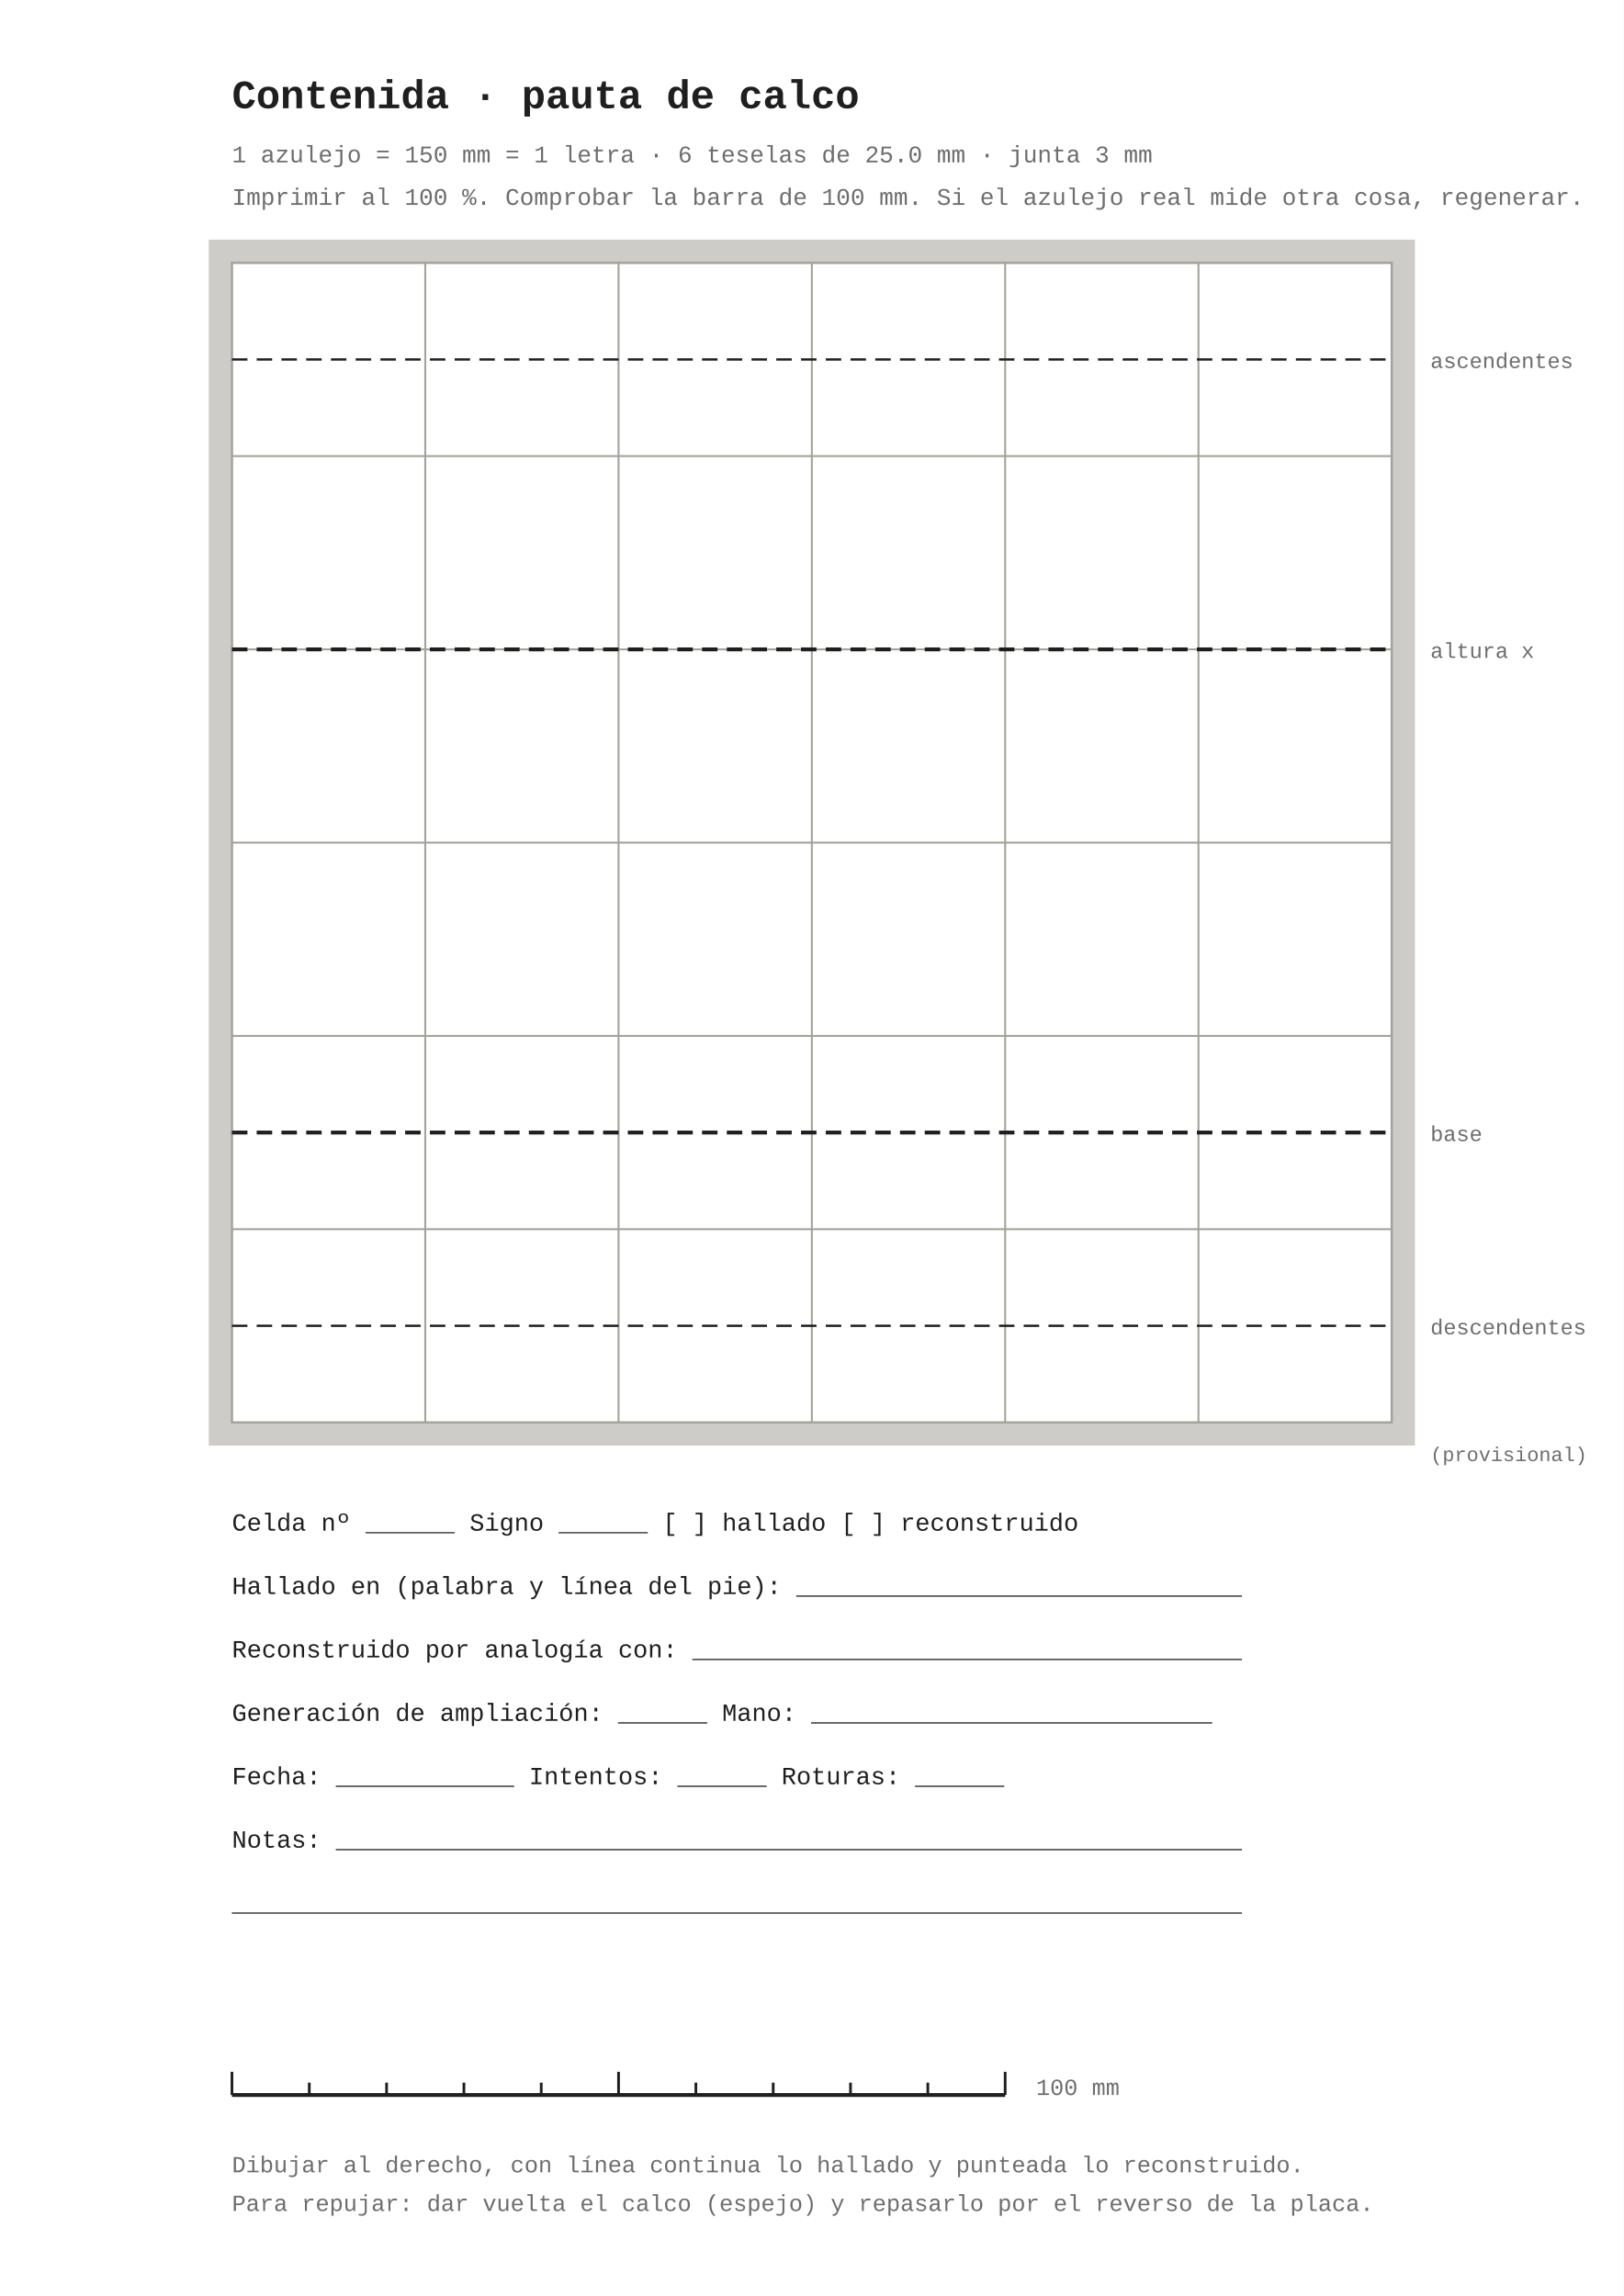
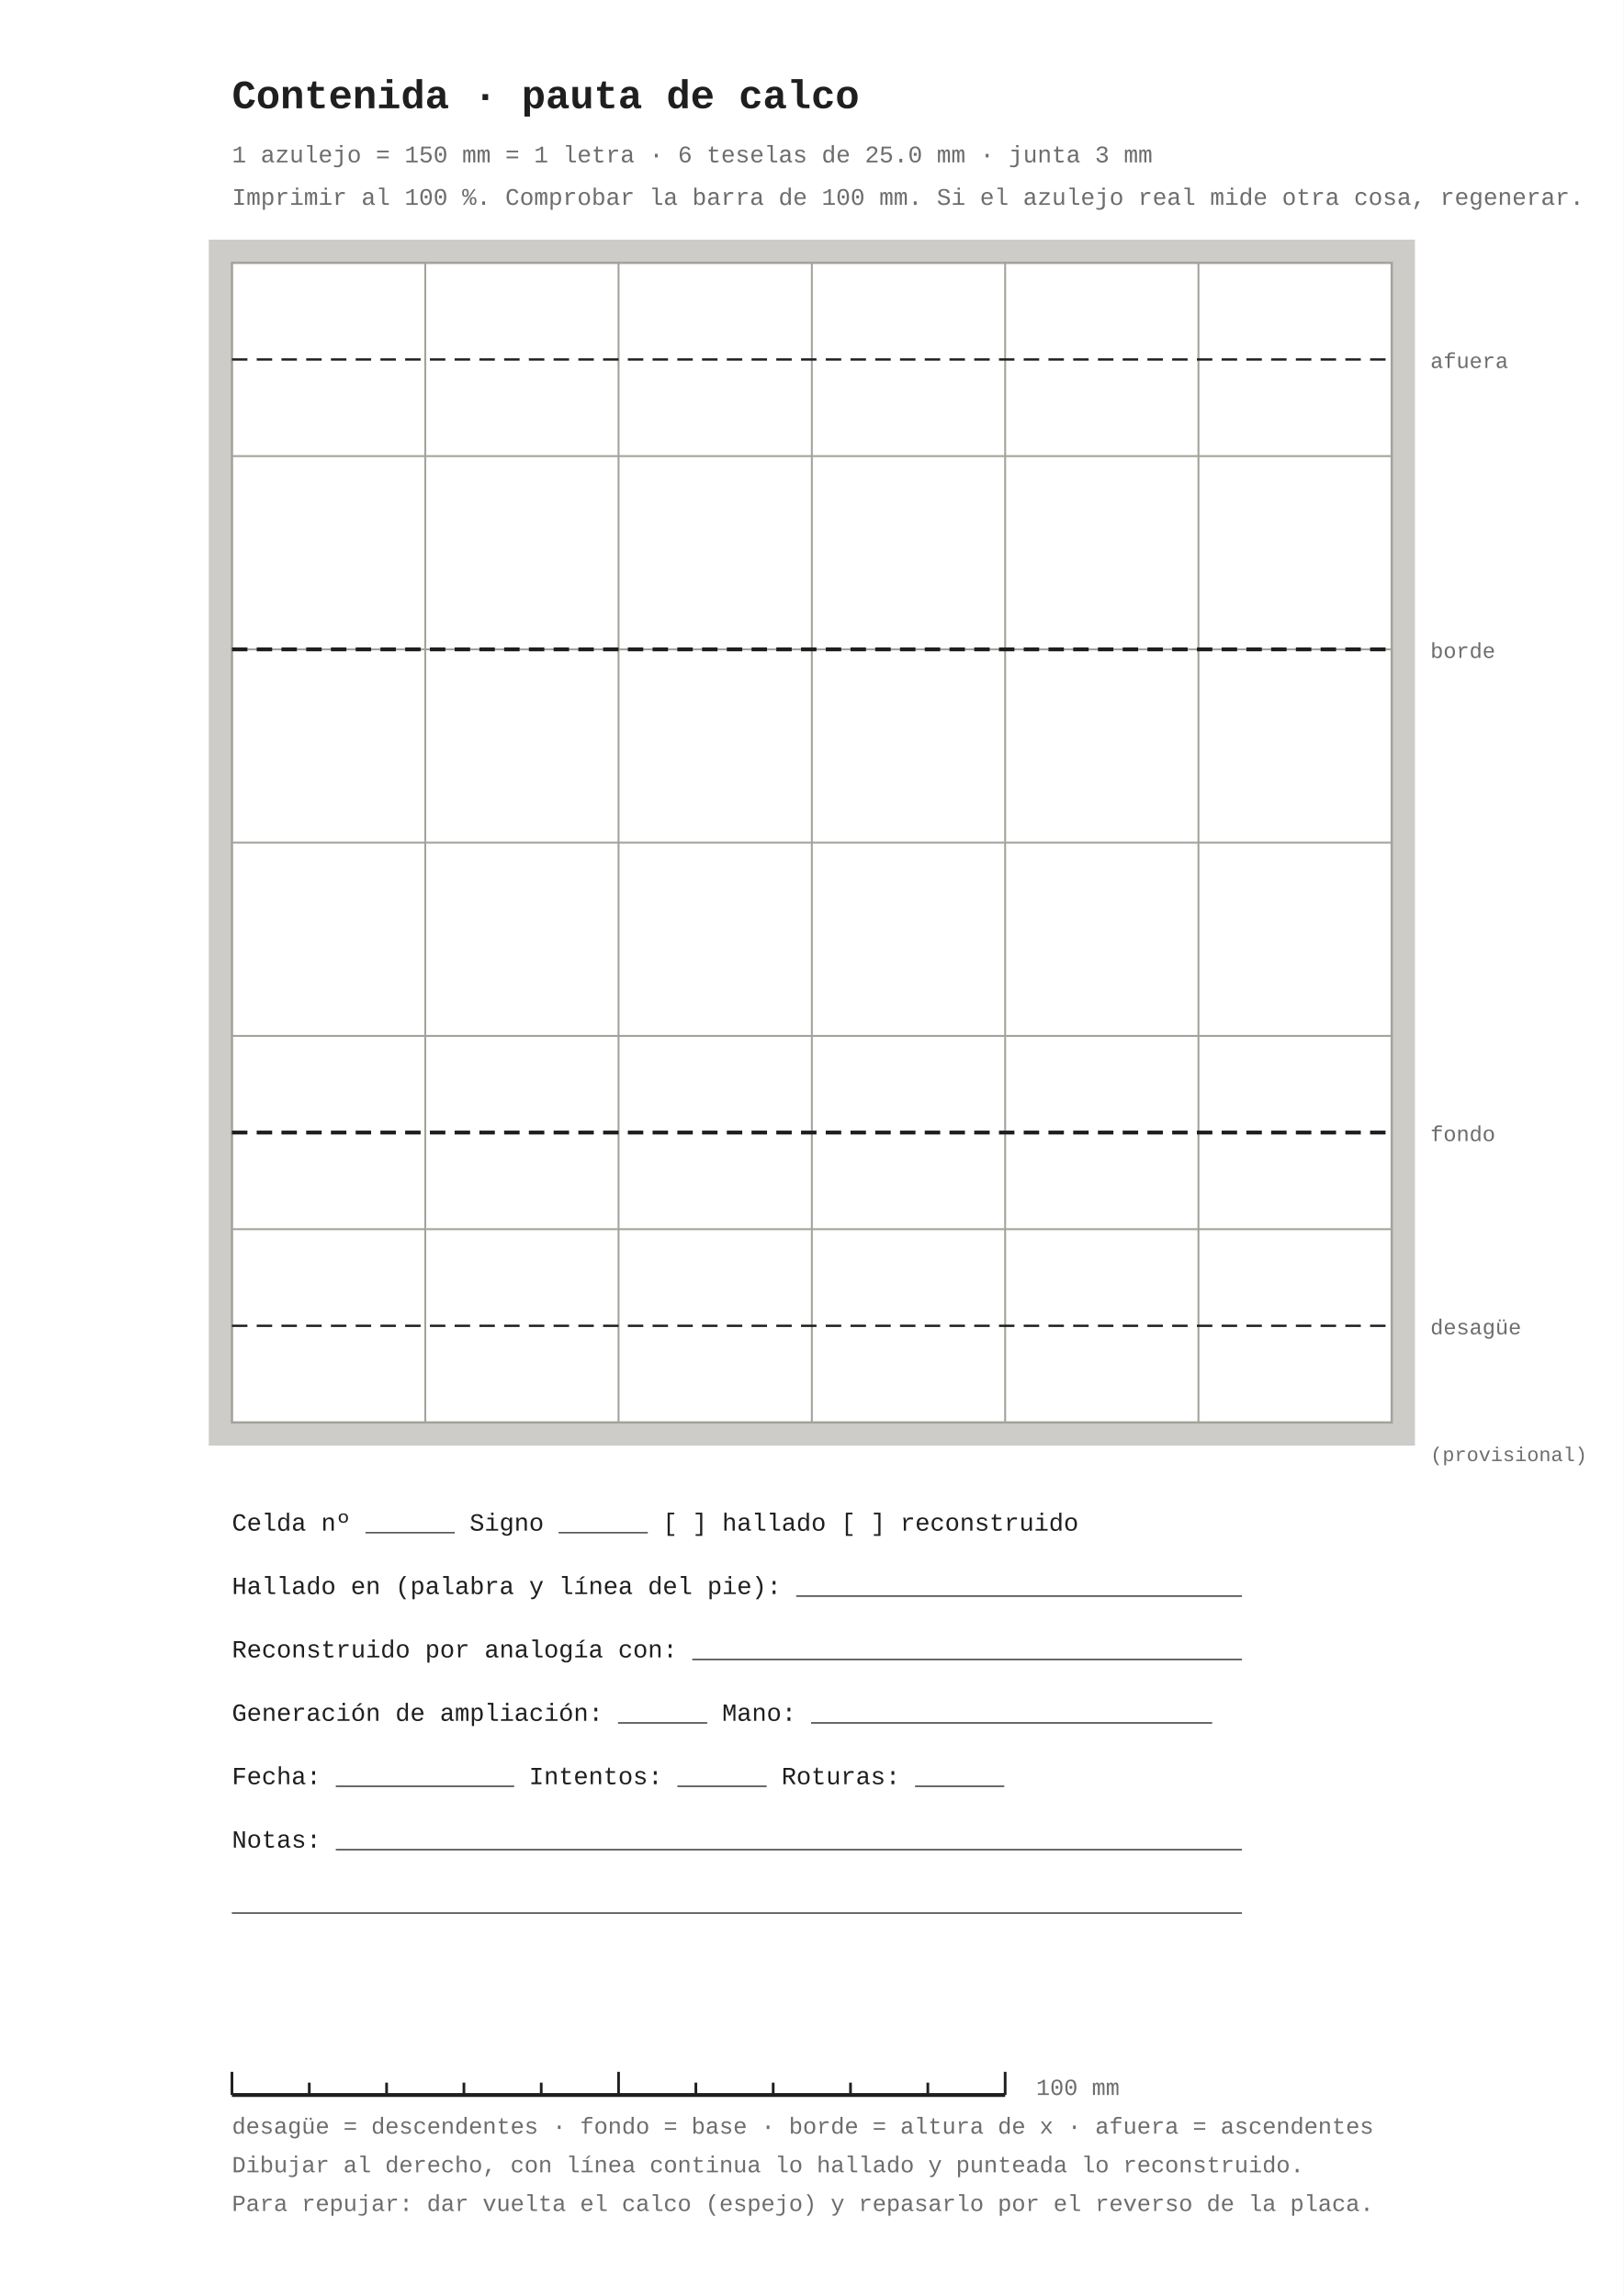
<svg xmlns="http://www.w3.org/2000/svg" width="210mm" height="297mm" viewBox="0 0 210 297" font-family="'Courier New', Courier, 'Liberation Mono', monospace">
  <rect width="210" height="297" fill="#ffffff" />
  <text x="30.00" y="14.00" font-size="5.2" fill="#1f1f1f" text-anchor="start" font-weight="bold">Contenida · pauta de calco</text>
  <text x="30.00" y="21.00" font-size="3.1" fill="#6d6d6d" text-anchor="start" font-weight="normal">1 azulejo = 150 mm = 1 letra · 6 teselas de 25.0 mm · junta 3 mm</text>
  <text x="30.00" y="26.50" font-size="3.1" fill="#6d6d6d" text-anchor="start" font-weight="normal">Imprimir al 100 %. Comprobar la barra de 100 mm. Si el azulejo real mide otra cosa, regenerar.</text>
  <rect x="27.0" y="31" width="156" height="156" fill="#a4a39b" opacity="0.55" />
  <rect x="30.0" y="34" width="150" height="150" fill="#ffffff" stroke="#a4a39b" stroke-width="0.3" />
  <line x1="55.00" y1="34" x2="55.00" y2="184" stroke="#a4a39b" stroke-width="0.25" />
  <line x1="30.0" y1="59.00" x2="180.0" y2="59.00" stroke="#a4a39b" stroke-width="0.25" />
  <line x1="80.00" y1="34" x2="80.00" y2="184" stroke="#a4a39b" stroke-width="0.25" />
  <line x1="30.0" y1="84.00" x2="180.0" y2="84.00" stroke="#a4a39b" stroke-width="0.25" />
  <line x1="105.00" y1="34" x2="105.00" y2="184" stroke="#a4a39b" stroke-width="0.25" />
  <line x1="30.0" y1="109.00" x2="180.0" y2="109.00" stroke="#a4a39b" stroke-width="0.25" />
  <line x1="130.00" y1="34" x2="130.00" y2="184" stroke="#a4a39b" stroke-width="0.25" />
  <line x1="30.0" y1="134.00" x2="180.0" y2="134.00" stroke="#a4a39b" stroke-width="0.25" />
  <line x1="155.00" y1="34" x2="155.00" y2="184" stroke="#a4a39b" stroke-width="0.25" />
  <line x1="30.0" y1="159.00" x2="180.0" y2="159.00" stroke="#a4a39b" stroke-width="0.25" />
  <line x1="30.0" y1="171.50" x2="180.0" y2="171.50" stroke="#1f1f1f" stroke-width="0.3" stroke-dasharray="2 1.2" />
-   <text x="185.00" y="172.60" font-size="2.8" fill="#6d6d6d" text-anchor="start" font-weight="normal">descendentes</text>
+   <text x="185.00" y="172.60" font-size="2.8" fill="#6d6d6d" text-anchor="start" font-weight="normal">desagüe</text>
  <line x1="30.0" y1="146.50" x2="180.0" y2="146.50" stroke="#1f1f1f" stroke-width="0.5" stroke-dasharray="2 1.2" />
-   <text x="185.00" y="147.60" font-size="2.8" fill="#6d6d6d" text-anchor="start" font-weight="normal">base</text>
+   <text x="185.00" y="147.60" font-size="2.8" fill="#6d6d6d" text-anchor="start" font-weight="normal">fondo</text>
  <line x1="30.0" y1="84.00" x2="180.0" y2="84.00" stroke="#1f1f1f" stroke-width="0.5" stroke-dasharray="2 1.2" />
-   <text x="185.00" y="85.10" font-size="2.8" fill="#6d6d6d" text-anchor="start" font-weight="normal">altura x</text>
+   <text x="185.00" y="85.10" font-size="2.8" fill="#6d6d6d" text-anchor="start" font-weight="normal">borde</text>
  <line x1="30.0" y1="46.50" x2="180.0" y2="46.50" stroke="#1f1f1f" stroke-width="0.3" stroke-dasharray="2 1.2" />
-   <text x="185.00" y="47.60" font-size="2.8" fill="#6d6d6d" text-anchor="start" font-weight="normal">ascendentes</text>
+   <text x="185.00" y="47.60" font-size="2.8" fill="#6d6d6d" text-anchor="start" font-weight="normal">afuera</text>
  <text x="185.00" y="189.00" font-size="2.6" fill="#6d6d6d" text-anchor="start" font-weight="normal">(provisional)</text>
  <text x="30.00" y="198.00" font-size="3.2" fill="#1f1f1f" text-anchor="start" font-weight="normal">Celda nº ______   Signo ______   [ ] hallado   [ ] reconstruido</text>
  <text x="30.00" y="206.20" font-size="3.2" fill="#1f1f1f" text-anchor="start" font-weight="normal">Hallado en (palabra y línea del pie): ______________________________</text>
  <text x="30.00" y="214.40" font-size="3.2" fill="#1f1f1f" text-anchor="start" font-weight="normal">Reconstruido por analogía con: _____________________________________</text>
  <text x="30.00" y="222.60" font-size="3.2" fill="#1f1f1f" text-anchor="start" font-weight="normal">Generación de ampliación: ______   Mano: ___________________________</text>
  <text x="30.00" y="230.80" font-size="3.2" fill="#1f1f1f" text-anchor="start" font-weight="normal">Fecha: ____________   Intentos: ______   Roturas: ______</text>
  <text x="30.00" y="239.00" font-size="3.2" fill="#1f1f1f" text-anchor="start" font-weight="normal">Notas: _____________________________________________________________</text>
  <text x="30.00" y="247.20" font-size="3.2" fill="#1f1f1f" text-anchor="start" font-weight="normal">____________________________________________________________________</text>
  <line x1="30.0" y1="271" x2="130.0" y2="271" stroke="#1f1f1f" stroke-width="0.5" />
  <line x1="30.0" y1="271" x2="30.0" y2="268" stroke="#1f1f1f" stroke-width="0.35" />
  <line x1="40.0" y1="271" x2="40.0" y2="269.4" stroke="#1f1f1f" stroke-width="0.35" />
  <line x1="50.0" y1="271" x2="50.0" y2="269.4" stroke="#1f1f1f" stroke-width="0.35" />
  <line x1="60.0" y1="271" x2="60.0" y2="269.4" stroke="#1f1f1f" stroke-width="0.35" />
  <line x1="70.0" y1="271" x2="70.0" y2="269.4" stroke="#1f1f1f" stroke-width="0.35" />
  <line x1="80.0" y1="271" x2="80.0" y2="268" stroke="#1f1f1f" stroke-width="0.35" />
  <line x1="90.0" y1="271" x2="90.0" y2="269.4" stroke="#1f1f1f" stroke-width="0.35" />
  <line x1="100.0" y1="271" x2="100.0" y2="269.4" stroke="#1f1f1f" stroke-width="0.35" />
  <line x1="110.0" y1="271" x2="110.0" y2="269.4" stroke="#1f1f1f" stroke-width="0.35" />
  <line x1="120.0" y1="271" x2="120.0" y2="269.4" stroke="#1f1f1f" stroke-width="0.35" />
  <line x1="130.0" y1="271" x2="130.0" y2="268" stroke="#1f1f1f" stroke-width="0.35" />
  <text x="134.00" y="271.00" font-size="3" fill="#6d6d6d" text-anchor="start" font-weight="normal">100 mm</text>
+   <text x="30.00" y="276.00" font-size="3" fill="#6d6d6d" text-anchor="start" font-weight="normal">desagüe = descendentes · fondo = base · borde = altura de x · afuera = ascendentes</text>
  <text x="30.00" y="281.00" font-size="3" fill="#6d6d6d" text-anchor="start" font-weight="normal">Dibujar al derecho, con línea continua lo hallado y punteada lo reconstruido.</text>
  <text x="30.00" y="286.00" font-size="3" fill="#6d6d6d" text-anchor="start" font-weight="normal">Para repujar: dar vuelta el calco (espejo) y repasarlo por el reverso de la placa.</text>
</svg>
